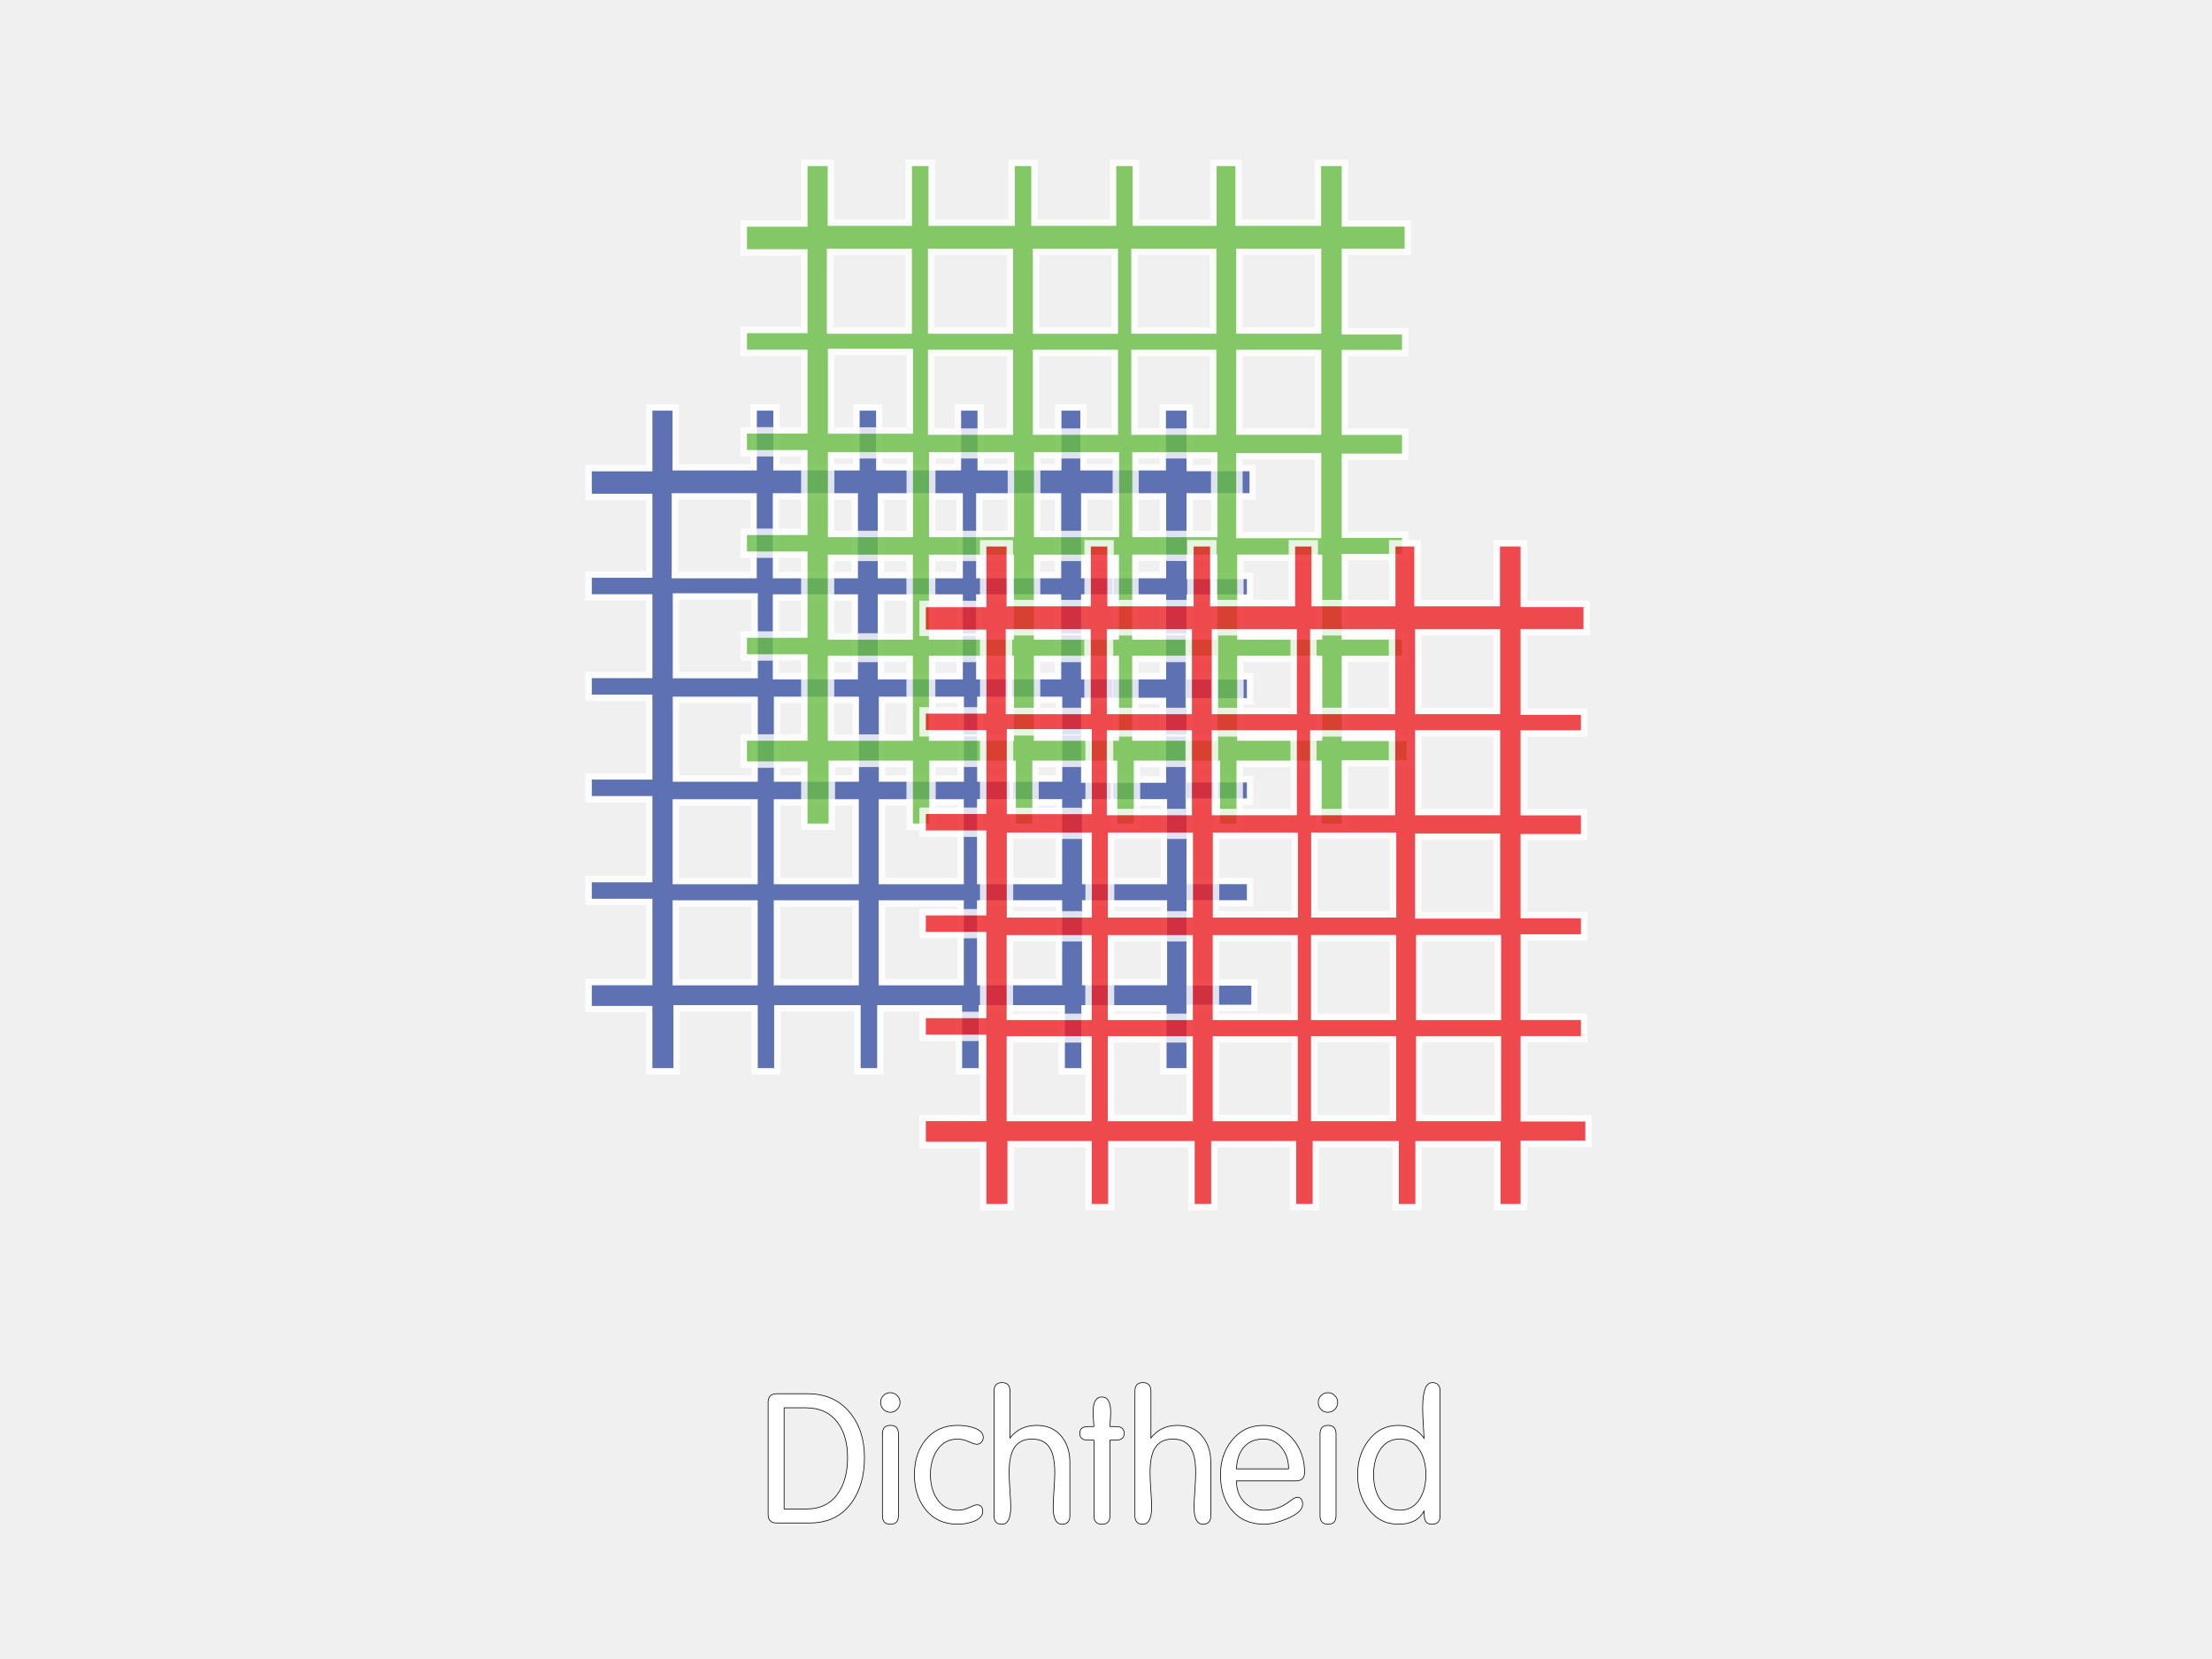
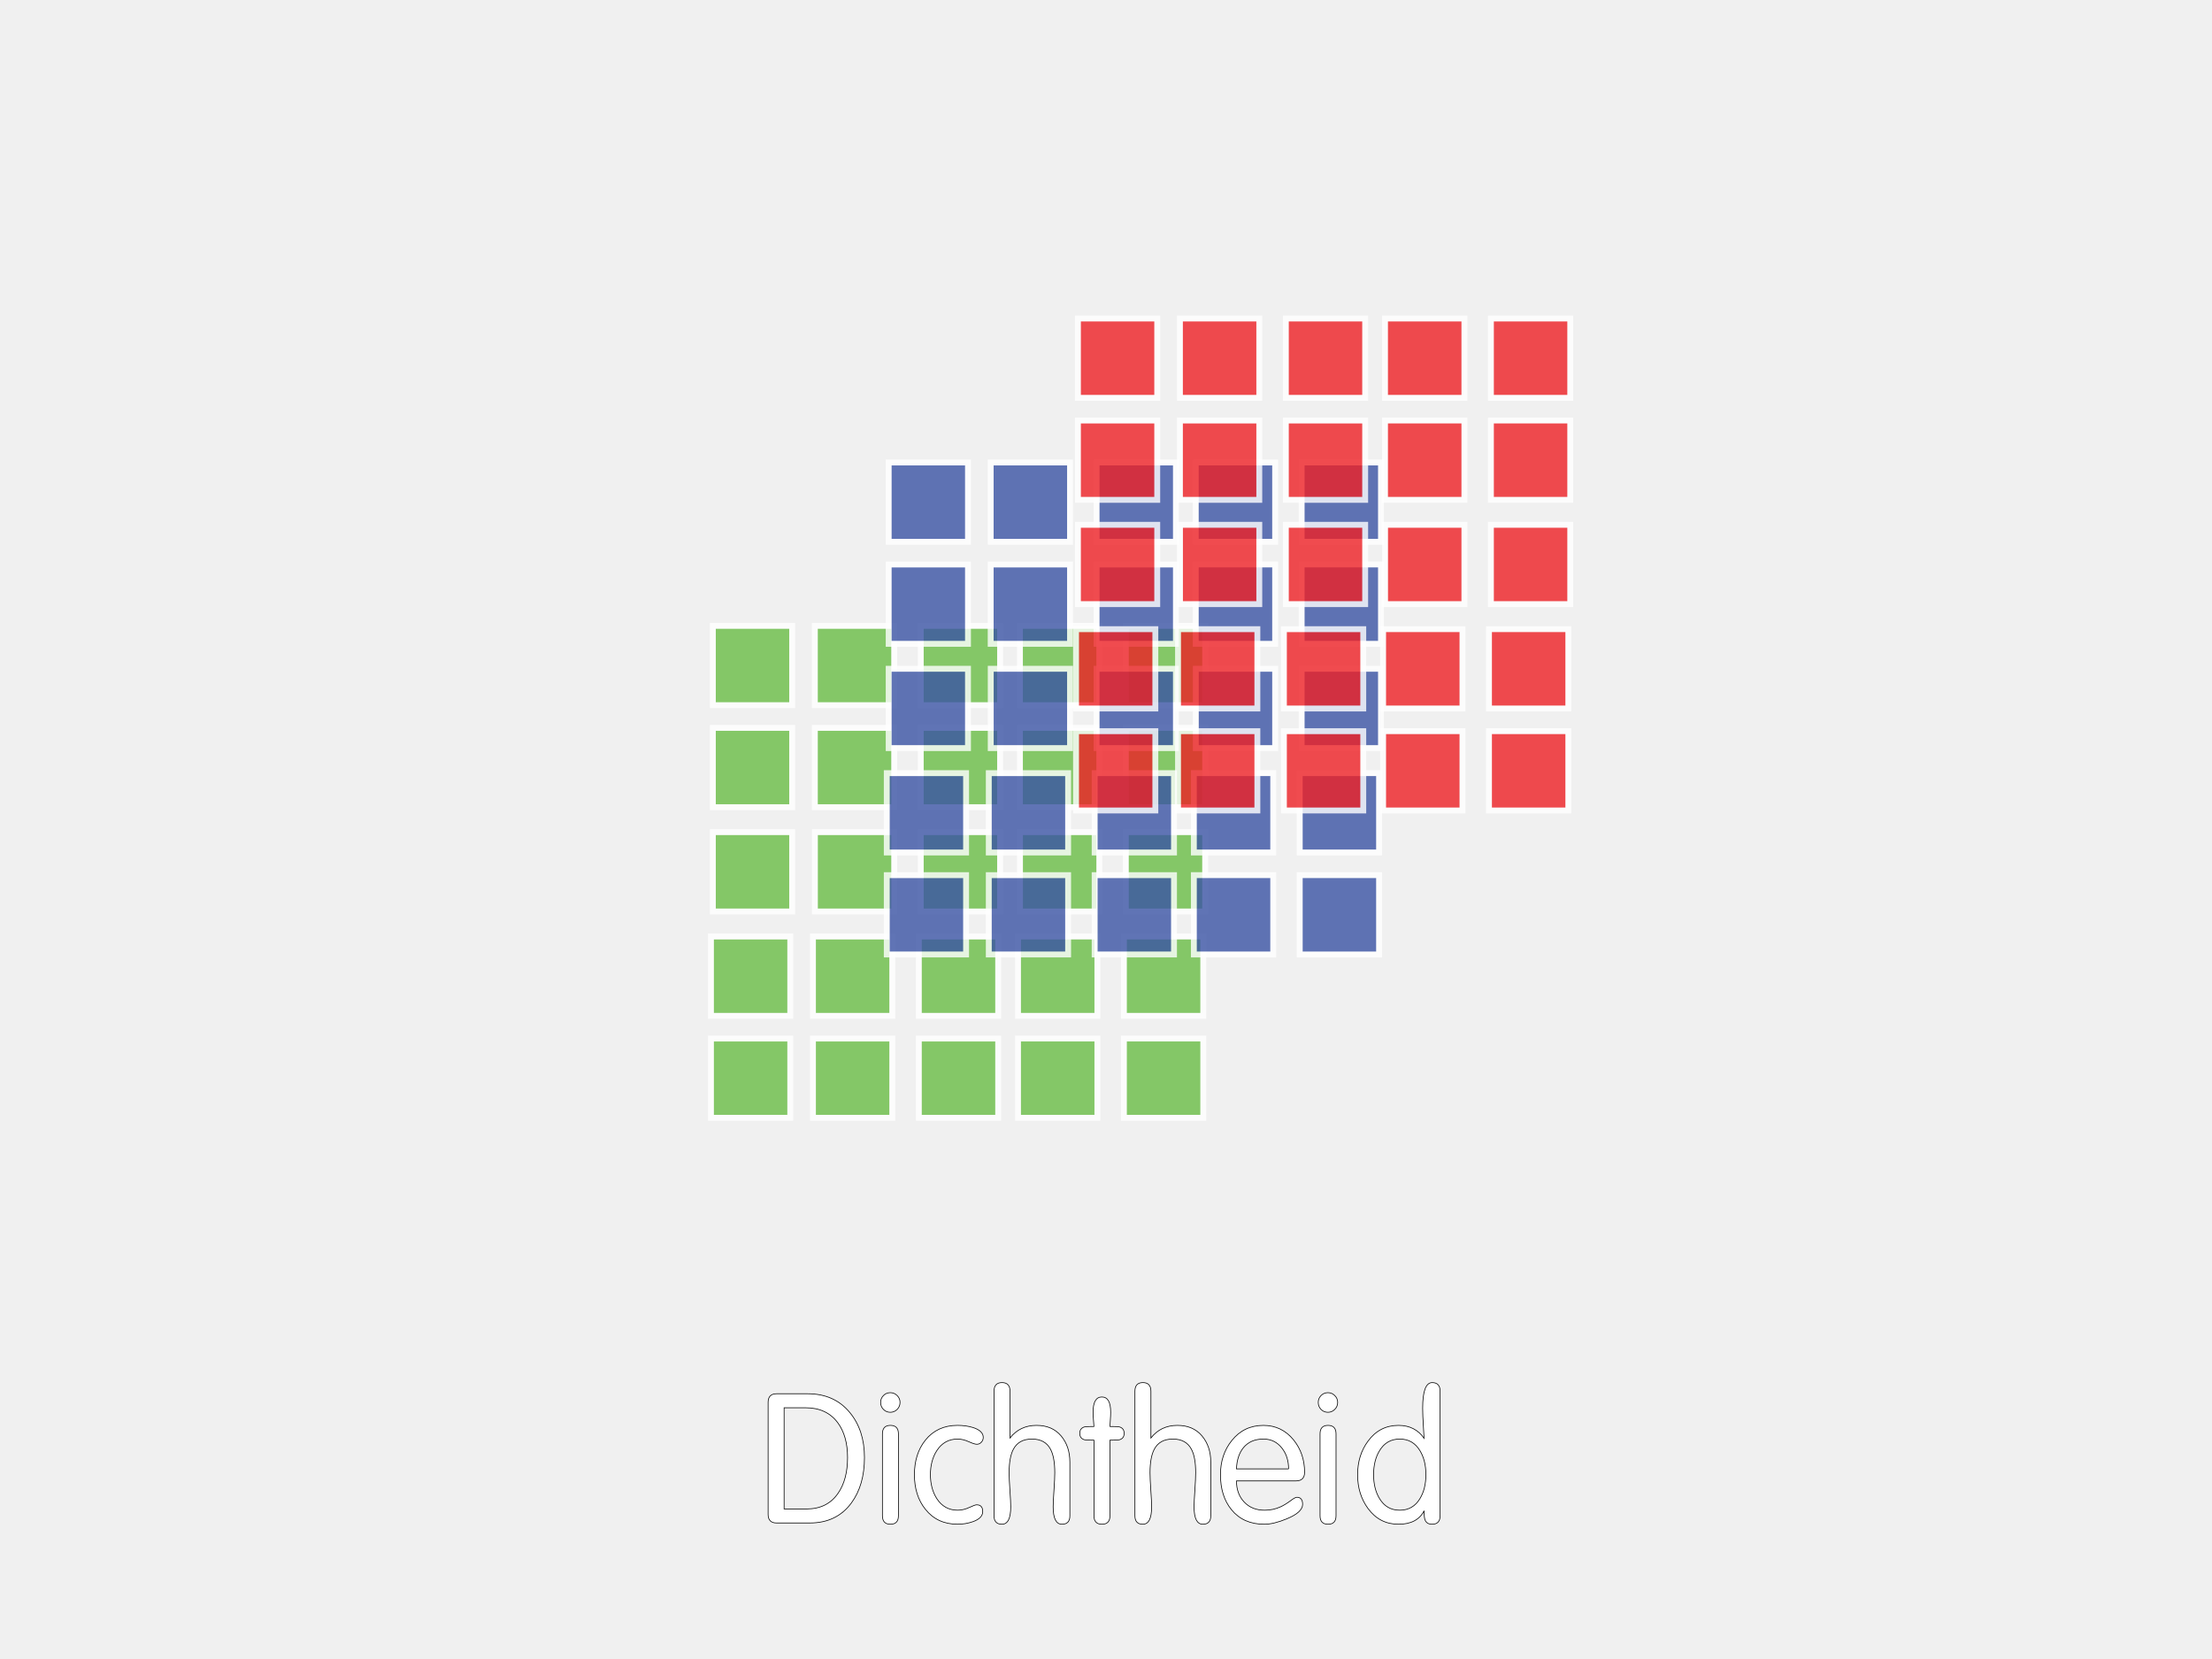
<svg xmlns="http://www.w3.org/2000/svg" version="1.1" id="main" x="0px" y="0px" width="320px" height="240px" viewBox="0 0 320 240" enable-background="new 0 0 320 240" xml:space="preserve">
  <g>
    <path fill="#FFFFFF" stroke="#000000" stroke-width="0.1" d="M125.057,210.858c0,2.669-0.633,4.862-1.897,6.578   c-1.422,1.924-3.424,2.886-6.006,2.886h-4.811c-0.814,0-1.222-0.416-1.222-1.248v-16.198c0-0.832,0.407-1.248,1.222-1.248h4.498   c2.583,0,4.619,0.91,6.11,2.73C124.354,206.058,125.057,208.224,125.057,210.858z M122.613,210.858c0-2.09-0.476-3.773-1.427-5.052   c-1.071-1.434-2.618-2.15-4.641-2.15h-3.111v14.638h3.267c2.005,0,3.526-0.769,4.563-2.306   C122.163,214.676,122.613,212.966,122.613,210.858z" />
    <path fill="#FFFFFF" stroke="#000000" stroke-width="0.1" d="M130.205,202.876c0,0.399-0.14,0.737-0.416,1.015   c-0.277,0.277-0.607,0.416-0.988,0.416c-0.398,0-0.732-0.139-1.001-0.416s-0.403-0.615-0.403-1.015c0-0.381,0.135-0.71,0.403-0.987   s0.603-0.416,1.001-0.416c0.381,0,0.711,0.139,0.988,0.416C130.065,202.166,130.205,202.495,130.205,202.876z M129.971,219.28   c0,0.816-0.386,1.224-1.157,1.224s-1.156-0.407-1.156-1.224v-11.852c0-0.816,0.385-1.225,1.156-1.225s1.157,0.408,1.157,1.225   V219.28z" />
    <path fill="#FFFFFF" stroke="#000000" stroke-width="0.1" d="M142.243,207.946c0,0.26-0.092,0.49-0.272,0.689   c-0.182,0.199-0.401,0.299-0.661,0.299c-0.225,0-0.617-0.126-1.179-0.377s-1.093-0.377-1.594-0.377   c-1.278,0-2.28,0.555-3.006,1.664c-0.622,0.971-0.933,2.132-0.933,3.483c0,1.353,0.311,2.514,0.933,3.484   c0.726,1.109,1.728,1.664,3.006,1.664c0.553,0,1.109-0.13,1.671-0.391c0.562-0.26,0.92-0.39,1.075-0.39   c0.588,0,0.882,0.324,0.882,0.971c0,0.647-0.478,1.138-1.431,1.47c-0.693,0.245-1.43,0.367-2.21,0.367   c-1.959,0-3.51-0.721-4.653-2.162c-1.058-1.319-1.586-2.986-1.586-5.001c0-2.014,0.528-3.681,1.586-5.001   c1.144-1.424,2.694-2.136,4.653-2.136c0.814,0,1.561,0.104,2.236,0.312C141.749,206.828,142.243,207.306,142.243,207.946z" />
    <path fill="#FFFFFF" stroke="#000000" stroke-width="0.1" d="M154.775,219.28c0,0.816-0.382,1.224-1.145,1.224   c-0.85,0-1.273-0.842-1.273-2.527c0-0.451,0.038-1.241,0.116-2.37s0.117-1.98,0.117-2.554c0-1.511-0.208-2.648-0.624-3.413   c-0.52-0.973-1.413-1.459-2.678-1.459c-1.266,0-2.158,0.486-2.678,1.459c-0.416,0.765-0.624,1.902-0.624,3.413   c0,0.573,0.039,1.425,0.116,2.554c0.078,1.129,0.117,1.919,0.117,2.37c0,1.686-0.425,2.527-1.273,2.527   c-0.764,0-1.145-0.408-1.145-1.225v-18.012c0-0.834,0.386-1.251,1.157-1.251s1.157,0.417,1.157,1.252v6.756   c0.956-1.213,2.233-1.82,3.833-1.82c1.513,0,2.694,0.504,3.547,1.511c0.852,1.008,1.278,2.275,1.278,3.803V219.28z" />
    <path fill="#FFFFFF" stroke="#000000" stroke-width="0.1" d="M162.626,207.355c0,0.504-0.239,0.816-0.719,0.938   c-0.154,0.035-0.599,0.052-1.335,0.052v10.936c0,0.816-0.386,1.224-1.157,1.224s-1.157-0.407-1.157-1.224v-10.936   c-0.735,0-1.181-0.017-1.335-0.052c-0.479-0.121-0.719-0.434-0.719-0.938c0-0.503,0.24-0.815,0.719-0.938   c0.154-0.034,0.6-0.052,1.335-0.052c0-0.104-0.021-0.395-0.064-0.872c-0.044-0.478-0.065-0.872-0.065-1.185   c0-1.476,0.425-2.213,1.274-2.213c0.849,0,1.273,0.737,1.273,2.213c0,0.312-0.017,0.707-0.052,1.185s-0.052,0.769-0.052,0.872   c0.736,0,1.181,0.018,1.335,0.052C162.387,206.54,162.626,206.853,162.626,207.355z" />
    <path fill="#FFFFFF" stroke="#000000" stroke-width="0.1" d="M175.158,219.28c0,0.816-0.382,1.224-1.145,1.224   c-0.85,0-1.273-0.842-1.273-2.527c0-0.451,0.038-1.241,0.116-2.37s0.117-1.98,0.117-2.554c0-1.511-0.208-2.648-0.624-3.413   c-0.52-0.973-1.413-1.459-2.678-1.459c-1.266,0-2.158,0.486-2.678,1.459c-0.416,0.765-0.624,1.902-0.624,3.413   c0,0.573,0.039,1.425,0.116,2.554c0.078,1.129,0.117,1.919,0.117,2.37c0,1.686-0.425,2.527-1.273,2.527   c-0.764,0-1.145-0.408-1.145-1.225v-18.012c0-0.834,0.386-1.251,1.157-1.251s1.157,0.417,1.157,1.252v6.756   c0.956-1.213,2.233-1.82,3.833-1.82c1.513,0,2.694,0.504,3.547,1.511c0.852,1.008,1.278,2.275,1.278,3.803V219.28z" />
    <path fill="#FFFFFF" stroke="#000000" stroke-width="0.1" d="M188.729,212.99c0,0.832-0.424,1.248-1.271,1.248h-8.583   c0,1.248,0.371,2.267,1.115,3.055c0.743,0.789,1.729,1.184,2.956,1.184c0.829,0,1.599-0.165,2.308-0.494   c0.396-0.173,0.881-0.468,1.452-0.884c0.432-0.329,0.734-0.494,0.907-0.494c0.553,0,0.83,0.34,0.83,1.021   c0,0.768-0.764,1.466-2.288,2.094c-1.266,0.523-2.35,0.785-3.25,0.785c-2.028,0-3.614-0.703-4.758-2.109   c-1.058-1.303-1.587-2.986-1.587-5.054c0-1.944,0.547-3.594,1.639-4.948c1.161-1.459,2.687-2.188,4.576-2.188   c1.768,0,3.224,0.702,4.367,2.106C188.2,209.628,188.729,211.188,188.729,212.99z M186.415,212.496c0-1.161-0.31-2.148-0.93-2.964   c-0.688-0.901-1.593-1.352-2.711-1.352c-1.24,0-2.204,0.416-2.893,1.248c-0.62,0.763-0.955,1.785-1.007,3.067H186.415z" />
    <path fill="#FFFFFF" stroke="#000000" stroke-width="0.1" d="M193.513,202.876c0,0.399-0.14,0.737-0.416,1.015   c-0.277,0.277-0.607,0.416-0.988,0.416c-0.398,0-0.732-0.139-1.001-0.416s-0.403-0.615-0.403-1.015c0-0.381,0.135-0.71,0.403-0.987   s0.603-0.416,1.001-0.416c0.381,0,0.711,0.139,0.988,0.416C193.373,202.166,193.513,202.495,193.513,202.876z M193.278,219.28   c0,0.816-0.386,1.224-1.157,1.224s-1.156-0.407-1.156-1.224v-11.852c0-0.816,0.385-1.225,1.156-1.225s1.157,0.408,1.157,1.225   V219.28z" />
    <path fill="#FFFFFF" stroke="#000000" stroke-width="0.1" d="M208.332,219.279c0,0.816-0.386,1.225-1.156,1.225   c-0.526,0-0.868-0.211-1.025-0.632c-0.088-0.229-0.132-0.668-0.132-1.317c-0.661,1.3-1.895,1.949-3.702,1.949   c-1.825,0-3.294-0.755-4.406-2.266c-1.008-1.371-1.512-3.004-1.512-4.897c0-1.893,0.504-3.516,1.512-4.87   c1.112-1.511,2.581-2.267,4.406-2.267c1.599,0,2.833,0.624,3.702,1.872c0-0.121-0.035-0.704-0.104-1.747s-0.104-1.913-0.104-2.609   c0-2.469,0.459-3.703,1.378-3.703c0.763,0,1.144,0.417,1.144,1.251V219.279z M206.278,213.328c0-1.369-0.285-2.521-0.855-3.458   c-0.673-1.126-1.649-1.689-2.928-1.689s-2.254,0.563-2.928,1.689c-0.57,0.937-0.855,2.089-0.855,3.458s0.285,2.522,0.855,3.458   c0.674,1.127,1.649,1.69,2.928,1.69s2.255-0.563,2.928-1.69C205.993,215.851,206.278,214.697,206.278,213.328z" />
  </g>
-   <path opacity="0.8" fill="#3953A4" stroke="#FFFFFF" stroke-width="0.931" d="M172.117,142.121v-11.427h8.73v-3.252h-8.73v-11.472  h8.73v-3.246h-8.73v-11.262h8.73v-3.625h-8.73V86.462h8.73v-3.157h-8.73V71.81h9.104v-4.103h-9.104v-0.113V58.94h-3.911v8.653  h-11.461V58.94h-3.655v8.653h-11.213V58.94h-3.305v8.653h-11.367V58.94h-3.312v8.653h-11.556V58.94h-3.312v8.653H97.758V58.94  h-3.846v8.653v0.126h-8.76v4.179h8.76v11.217h-8.76v3.315h8.76v11.207h-8.76v3.315h8.76v11.363h-8.76v3.309h8.76v11.552h-8.76v3.314  h8.76v11.578h-8.76v3.92h8.76v8.994h3.977v-9.108h11.267v9.108h3.302v-9.108h11.587v9.108h3.315v-9.108h11.364v9.108h3.315v-9.108  h11.546v9.108h3.315v-9.108h11.395v9.108h3.822v-8.73v-0.434h9.371v-3.698H172.117z M112.263,71.815h11.385v11.382h-11.385V71.815z   M97.637,71.815h11.374v11.382H97.637V71.815z M109.148,142.082H97.772v-11.376h11.376V142.082z M109.148,127.454H97.772v-11.369  h11.376V127.454z M109.165,112.625H97.792v-11.376h11.373V112.625z M109.165,97.661H97.792V86.292h11.373V97.661z M112.263,86.444  h11.385v11.375h-11.385V86.444z M123.779,142.082h-11.378v-11.376h11.378V142.082z M123.779,127.454h-11.378v-11.369h11.378V127.454  z M123.796,112.625h-11.379v-11.376h11.379V112.625z M141.673,71.815h11.382v11.376h-11.382V71.815z M127.444,71.815h11.384v11.382  h-11.384V71.815z M127.444,86.444h11.384v11.375h-11.384V86.444z M138.964,142.082h-11.38v-11.376h11.38V142.082z M138.964,127.454  h-11.38v-11.369h11.38V127.454z M138.982,112.625H127.6v-11.376h11.383V112.625z M141.673,86.444h11.382v11.375h-11.382V86.444z   M153.194,142.074h-11.386v-11.375h11.386V142.074z M153.194,127.454h-11.386v-11.383h11.386V127.454z M153.207,112.625h-11.379  v-11.376h11.379V112.625z M156.856,71.815h11.379v11.376h-11.379V71.815z M156.856,86.444h11.379v11.375h-11.379V86.444z   M156.856,112.775v-11.375h11.379v11.375H156.856z M168.376,142.074h-11.382v-11.375h11.382V142.074z M168.376,127.454h-11.382  v-11.383h11.382V127.454z" />
-   <path opacity="0.8" fill="#69BD45" stroke="#FFFFFF" stroke-width="0.931" d="M194.563,106.74V95.314h8.73v-3.252h-8.73V80.591  h8.73v-3.246h-8.73V66.083h8.73v-3.625h-8.73V51.082h8.73v-3.157h-8.73V36.429h9.104v-4.103h-9.104v-0.113V23.56h-3.911v8.653  H179.19V23.56h-3.654v8.653h-11.213V23.56h-3.306v8.653h-11.366V23.56h-3.312v8.653h-11.556V23.56h-3.313v8.653h-11.267V23.56  h-3.847v8.653v0.126h-8.76v4.179h8.76v11.217h-8.76v3.315h8.76v11.207h-8.76v3.315h8.76v11.363h-8.76v3.309h8.76v11.552h-8.76v3.315  h8.76v11.578h-8.76v3.92h8.76v8.994h3.978v-9.107h11.266v9.107h3.302v-9.107h11.588v9.107h3.314v-9.107h11.365v9.107h3.314v-9.107  h11.547v9.107h3.314v-9.107h11.395v9.107h3.823v-8.729v-0.434h9.371v-3.7H194.563z M134.709,36.435h11.385v11.382h-11.385V36.435z   M120.083,36.435h11.374v11.382h-11.374V36.435z M131.595,106.701h-11.376V95.326h11.376V106.701z M131.595,92.074h-11.376V80.705  h11.376V92.074z M131.61,77.244h-11.372V65.868h11.372V77.244z M131.61,62.281h-11.372V50.912h11.372V62.281z M134.709,51.063  h11.385v11.375h-11.385V51.063z M146.226,106.701h-11.379V95.326h11.379V106.701z M146.226,92.074h-11.379V80.705h11.379V92.074z   M146.241,77.244h-11.378V65.868h11.378V77.244z M164.118,36.435h11.383v11.376h-11.383V36.435z M149.891,36.435h11.383v11.382  h-11.383V36.435z M149.891,51.063h11.383v11.375h-11.383V51.063z M161.409,106.701h-11.38V95.326h11.38V106.701z M161.409,92.074  h-11.38V80.705h11.38V92.074z M161.428,77.244h-11.383V65.868h11.383V77.244z M164.118,51.063h11.383v11.375h-11.383V51.063z   M175.641,106.695h-11.387V95.319h11.387V106.695z M175.641,92.074h-11.387V80.691h11.387V92.074z M175.652,77.244h-11.379V65.868  h11.379V77.244z M179.303,36.435h11.378v11.376h-11.378V36.435z M179.303,51.063h11.378v11.375h-11.378V51.063z M179.303,77.395  V66.02h11.378v11.375H179.303z M190.821,106.695H179.44V95.319h11.381V106.695z M190.821,92.074H179.44V80.691h11.381V92.074z" />
-   <path opacity="0.8" fill="#ED1F24" stroke="#FFFFFF" stroke-width="0.931" d="M220.438,161.774v-11.428h8.73v-3.252h-8.73v-11.471  h8.73v-3.246h-8.73v-11.262h8.73v-3.625h-8.73v-11.376h8.73v-3.157h-8.73V91.463h9.104v-4.104h-9.104v-0.113v-8.653h-3.912v8.653  h-11.461v-8.653h-3.654v8.653h-11.213v-8.653h-3.306v8.653h-11.366v-8.653h-3.312v8.653h-11.555v-8.653h-3.313v8.653h-11.267v-8.653  h-3.847v8.653v0.126h-8.76v4.179h8.76v11.217h-8.76v3.315h8.76v11.206h-8.76v3.315h8.76v11.363h-8.76v3.309h8.76v11.553h-8.76v3.315  h8.76v11.577h-8.76v3.92h8.76v8.994h3.978v-9.108h11.266v9.108h3.302v-9.108h11.587v9.108h3.315v-9.108h11.364v9.108h3.315v-9.108  h11.546v9.108h3.315v-9.108h11.395v9.108h3.823v-8.73v-0.434h9.371v-3.698H220.438z M160.582,91.469h11.385v11.382h-11.385V91.469z   M145.957,91.469h11.373v11.382h-11.373V91.469z M157.469,161.735h-11.377v-11.376h11.377V161.735z M157.469,147.106h-11.377  v-11.368h11.377V147.106z M157.484,132.277h-11.373v-11.376h11.373V132.277z M157.484,117.314h-11.373v-11.369h11.373V117.314z   M160.582,106.097h11.385v11.375h-11.385V106.097z M172.1,161.735h-11.379v-11.376H172.1V161.735z M172.1,147.106h-11.379v-11.368  H172.1V147.106z M172.115,132.277h-11.379v-11.376h11.379V132.277z M189.992,91.469h11.383v11.376h-11.383V91.469z M175.764,91.469  h11.384v11.382h-11.384V91.469z M175.764,106.097h11.384v11.375h-11.384V106.097z M187.283,161.735h-11.38v-11.376h11.38V161.735z   M187.283,147.106h-11.38v-11.368h11.38V147.106z M187.302,132.277h-11.383v-11.376h11.383V132.277z M189.992,106.097h11.383v11.375  h-11.383V106.097z M201.514,161.728h-11.386v-11.376h11.386V161.728z M201.514,147.106h-11.386v-11.382h11.386V147.106z   M201.526,132.277h-11.379v-11.376h11.379V132.277z M205.176,91.469h11.379v11.376h-11.379V91.469z M205.176,106.097h11.379v11.375  h-11.379V106.097z M205.176,132.428v-11.375h11.379v11.375H205.176z M216.695,161.728h-11.381v-11.376h11.381V161.728z   M216.695,147.106h-11.381v-11.382h11.381V147.106z" />
+   <g opacity="0.8">
+     <rect x="117.88" y="90.539" fill="#69BD45" stroke="#FFFFFF" stroke-width="0.851" width="11.481" height="11.476" />
+     <rect x="117.88" y="105.297" fill="#69BD45" stroke="#FFFFFF" stroke-width="0.851" width="11.481" height="11.477" />
+     <rect x="103.125" y="105.297" fill="#69BD45" stroke="#FFFFFF" stroke-width="0.851" width="11.475" height="11.477" />
+     <rect x="103.125" y="90.539" fill="#69BD45" stroke="#FFFFFF" stroke-width="0.851" width="11.475" height="11.476" />
+     <rect x="103.125" y="120.381" fill="#69BD45" stroke="#FFFFFF" stroke-width="0.851" width="11.475" height="11.479" />
+     <rect x="117.888" y="120.381" fill="#69BD45" stroke="#FFFFFF" stroke-width="0.851" width="11.474" height="11.479" />
+     <rect x="133.2" y="90.539" fill="#69BD45" stroke="#FFFFFF" stroke-width="0.851" width="11.479" height="11.476" />
+     <rect x="133.2" y="105.297" fill="#69BD45" stroke="#FFFFFF" stroke-width="0.851" width="11.479" height="11.477" />
+     <rect x="133.2" y="120.381" fill="#69BD45" stroke="#FFFFFF" stroke-width="0.851" width="11.479" height="11.479" />
+     <rect x="117.605" y="135.481" fill="#69BD45" stroke="#FFFFFF" stroke-width="0.851" width="11.479" height="11.478" />
+     <rect x="117.605" y="150.24" fill="#69BD45" stroke="#FFFFFF" stroke-width="0.851" width="11.479" height="11.471" />
+     <rect x="102.85" y="150.24" fill="#69BD45" stroke="#FFFFFF" stroke-width="0.851" width="11.475" height="11.471" />
+     <rect x="102.85" y="135.481" fill="#69BD45" stroke="#FFFFFF" stroke-width="0.851" width="11.475" height="11.478" />
+     <rect x="132.922" y="135.481" fill="#69BD45" stroke="#FFFFFF" stroke-width="0.851" width="11.482" height="11.478" />
+     <rect x="132.922" y="150.24" fill="#69BD45" stroke="#FFFFFF" stroke-width="0.851" width="11.482" height="11.471" />
+     <rect x="147.548" y="90.539" fill="#69BD45" stroke="#FFFFFF" stroke-width="0.851" width="11.486" height="11.476" />
+     <rect x="147.548" y="105.292" fill="#69BD45" stroke="#FFFFFF" stroke-width="0.851" width="11.486" height="11.482" />
+     <rect x="147.556" y="120.381" fill="#69BD45" stroke="#FFFFFF" stroke-width="0.851" width="11.479" height="11.479" />
+     <rect x="162.867" y="90.539" fill="#69BD45" stroke="#FFFFFF" stroke-width="0.851" width="11.479" height="11.476" />
+     <rect x="162.867" y="105.292" fill="#69BD45" stroke="#FFFFFF" stroke-width="0.851" width="11.479" height="11.482" />
+     <rect x="162.867" y="120.381" fill="#69BD45" stroke="#FFFFFF" stroke-width="0.851" width="11.479" height="11.479" />
+     <rect x="147.271" y="135.478" fill="#69BD45" stroke="#FFFFFF" stroke-width="0.851" width="11.485" height="11.481" />
+     <rect x="147.271" y="150.236" fill="#69BD45" stroke="#FFFFFF" stroke-width="0.851" width="11.485" height="11.475" />
+     <rect x="162.59" y="135.478" fill="#69BD45" stroke="#FFFFFF" stroke-width="0.851" width="11.481" height="11.481" />
+     <rect x="162.59" y="150.236" fill="#69BD45" stroke="#FFFFFF" stroke-width="0.851" width="11.481" height="11.475" />
+   </g>
+   <g opacity="0.8">
+     <rect x="143.317" y="66.905" fill="#3953A4" stroke="#FFFFFF" stroke-width="0.851" width="11.48" height="11.477" />
+     <rect x="143.317" y="81.664" fill="#3953A4" stroke="#FFFFFF" stroke-width="0.851" width="11.48" height="11.475" />
+     <rect x="128.561" y="81.664" fill="#3953A4" stroke="#FFFFFF" stroke-width="0.851" width="11.474" height="11.475" />
+     <rect x="128.561" y="66.905" fill="#3953A4" stroke="#FFFFFF" stroke-width="0.851" width="11.474" height="11.477" />
+     <rect x="128.561" y="96.747" fill="#3953A4" stroke="#FFFFFF" stroke-width="0.851" width="11.474" height="11.477" />
+     <rect x="143.325" y="96.747" fill="#3953A4" stroke="#FFFFFF" stroke-width="0.851" width="11.473" height="11.477" />
+     <rect x="158.637" y="66.905" fill="#3953A4" stroke="#FFFFFF" stroke-width="0.851" width="11.479" height="11.477" />
+     <rect x="158.637" y="81.664" fill="#3953A4" stroke="#FFFFFF" stroke-width="0.851" width="11.479" height="11.475" />
+     <rect x="158.637" y="96.747" fill="#3953A4" stroke="#FFFFFF" stroke-width="0.851" width="11.479" height="11.477" />
+     <rect x="143.043" y="111.848" fill="#3953A4" stroke="#FFFFFF" stroke-width="0.851" width="11.478" height="11.478" />
+     <rect x="143.043" y="126.605" fill="#3953A4" stroke="#FFFFFF" stroke-width="0.851" width="11.478" height="11.473" />
+     <rect x="128.286" y="126.605" fill="#3953A4" stroke="#FFFFFF" stroke-width="0.851" width="11.474" height="11.473" />
+     <rect x="128.286" y="111.848" fill="#3953A4" stroke="#FFFFFF" stroke-width="0.851" width="11.474" height="11.478" />
+     <rect x="158.358" y="111.848" fill="#3953A4" stroke="#FFFFFF" stroke-width="0.851" width="11.482" height="11.478" />
+     <rect x="158.358" y="126.605" fill="#3953A4" stroke="#FFFFFF" stroke-width="0.851" width="11.482" height="11.473" />
+     <rect x="172.984" y="66.905" fill="#3953A4" stroke="#FFFFFF" stroke-width="0.851" width="11.486" height="11.477" />
+     <rect x="172.984" y="81.657" fill="#3953A4" stroke="#FFFFFF" stroke-width="0.851" width="11.486" height="11.481" />
+     <rect x="172.992" y="96.747" fill="#3953A4" stroke="#FFFFFF" stroke-width="0.851" width="11.479" height="11.477" />
+     <rect x="188.303" y="66.905" fill="#3953A4" stroke="#FFFFFF" stroke-width="0.851" width="11.479" height="11.477" />
+     <rect x="188.303" y="81.657" fill="#3953A4" stroke="#FFFFFF" stroke-width="0.851" width="11.479" height="11.481" />
+     <rect x="188.303" y="96.747" fill="#3953A4" stroke="#FFFFFF" stroke-width="0.851" width="11.479" height="11.477" />
+     <rect x="172.709" y="111.843" fill="#3953A4" stroke="#FFFFFF" stroke-width="0.851" width="11.484" height="11.482" />
+     <rect x="172.709" y="126.601" fill="#3953A4" stroke="#FFFFFF" stroke-width="0.851" width="11.484" height="11.478" />
+     <rect x="188.025" y="111.843" fill="#3953A4" stroke="#FFFFFF" stroke-width="0.851" width="11.48" height="11.482" />
+     <rect x="188.025" y="126.601" fill="#3953A4" stroke="#FFFFFF" stroke-width="0.851" width="11.48" height="11.478" />
+   </g>
+   <g opacity="0.8">
+     <rect x="170.695" y="46.078" fill="#ED1F24" stroke="#FFFFFF" stroke-width="0.851" width="11.481" height="11.476" />
+     <rect x="170.695" y="60.834" fill="#ED1F24" stroke="#FFFFFF" stroke-width="0.851" width="11.481" height="11.477" />
+     <rect x="155.939" y="60.834" fill="#ED1F24" stroke="#FFFFFF" stroke-width="0.851" width="11.474" height="11.477" />
+     <rect x="155.939" y="46.078" fill="#ED1F24" stroke="#FFFFFF" stroke-width="0.851" width="11.474" height="11.476" />
+     <rect x="155.939" y="75.92" fill="#ED1F24" stroke="#FFFFFF" stroke-width="0.851" width="11.474" height="11.477" />
+     <rect x="170.703" y="75.92" fill="#ED1F24" stroke="#FFFFFF" stroke-width="0.851" width="11.474" height="11.477" />
+     <rect x="186.016" y="46.078" fill="#ED1F24" stroke="#FFFFFF" stroke-width="0.851" width="11.478" height="11.476" />
+     <rect x="186.016" y="60.834" fill="#ED1F24" stroke="#FFFFFF" stroke-width="0.851" width="11.478" height="11.477" />
+     <rect x="186.016" y="75.92" fill="#ED1F24" stroke="#FFFFFF" stroke-width="0.851" width="11.478" height="11.477" />
+     <rect x="170.42" y="91.02" fill="#ED1F24" stroke="#FFFFFF" stroke-width="0.851" width="11.479" height="11.476" />
+     <rect x="170.42" y="105.777" fill="#ED1F24" stroke="#FFFFFF" stroke-width="0.851" width="11.479" height="11.471" />
+     <rect x="155.665" y="105.777" fill="#ED1F24" stroke="#FFFFFF" stroke-width="0.851" width="11.474" height="11.471" />
+     <rect x="155.665" y="91.02" fill="#ED1F24" stroke="#FFFFFF" stroke-width="0.851" width="11.474" height="11.476" />
+     <rect x="185.737" y="91.02" fill="#ED1F24" stroke="#FFFFFF" stroke-width="0.851" width="11.481" height="11.476" />
+     <rect x="185.737" y="105.777" fill="#ED1F24" stroke="#FFFFFF" stroke-width="0.851" width="11.481" height="11.471" />
+     <rect x="200.362" y="46.078" fill="#ED1F24" stroke="#FFFFFF" stroke-width="0.851" width="11.487" height="11.476" />
+     <rect x="200.362" y="60.83" fill="#ED1F24" stroke="#FFFFFF" stroke-width="0.851" width="11.487" height="11.481" />
+     <rect x="200.37" y="75.92" fill="#ED1F24" stroke="#FFFFFF" stroke-width="0.851" width="11.479" height="11.477" />
+     <rect x="215.682" y="46.078" fill="#ED1F24" stroke="#FFFFFF" stroke-width="0.851" width="11.479" height="11.476" />
+     <rect x="215.682" y="60.83" fill="#ED1F24" stroke="#FFFFFF" stroke-width="0.851" width="11.479" height="11.481" />
+     <rect x="215.682" y="75.92" fill="#ED1F24" stroke="#FFFFFF" stroke-width="0.851" width="11.479" height="11.477" />
+     <rect x="200.087" y="91.014" fill="#ED1F24" stroke="#FFFFFF" stroke-width="0.851" width="11.483" height="11.481" />
+     <rect x="200.087" y="105.773" fill="#ED1F24" stroke="#FFFFFF" stroke-width="0.851" width="11.483" height="11.475" />
+     <rect x="215.403" y="91.014" fill="#ED1F24" stroke="#FFFFFF" stroke-width="0.851" width="11.481" height="11.481" />
+     <rect x="215.403" y="105.773" fill="#ED1F24" stroke="#FFFFFF" stroke-width="0.851" width="11.481" height="11.475" />
+   </g>
</svg>
